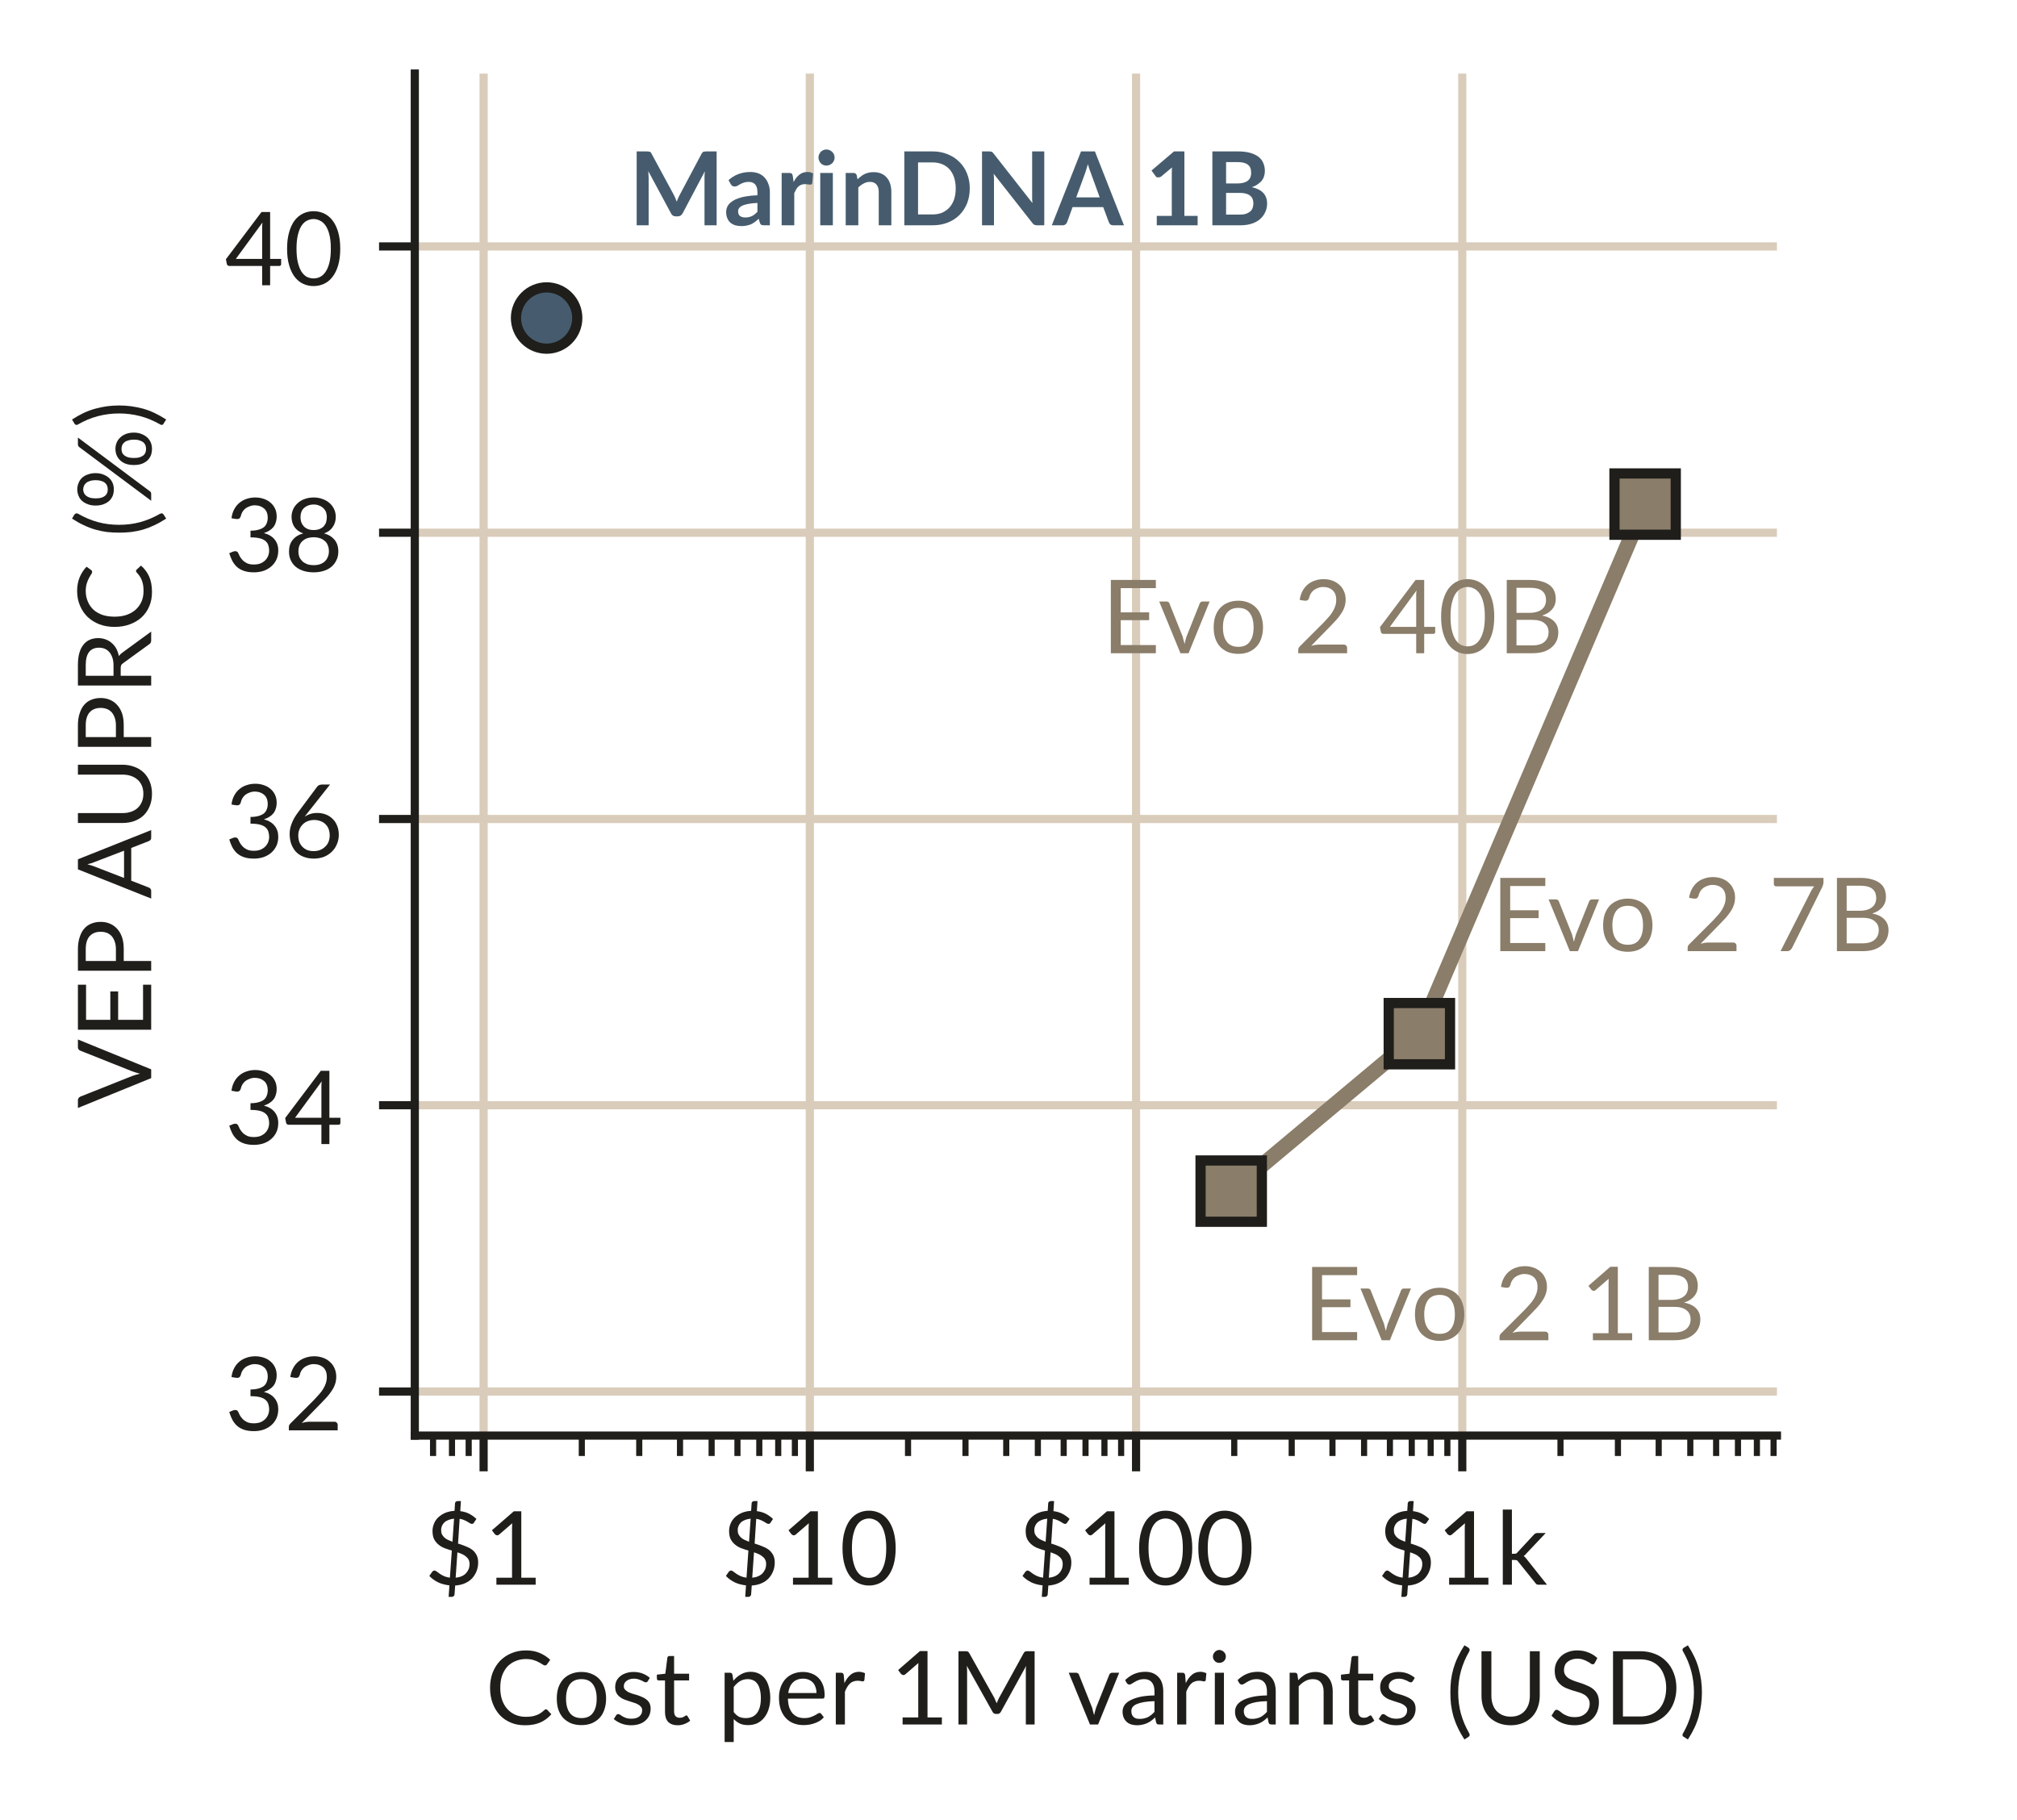
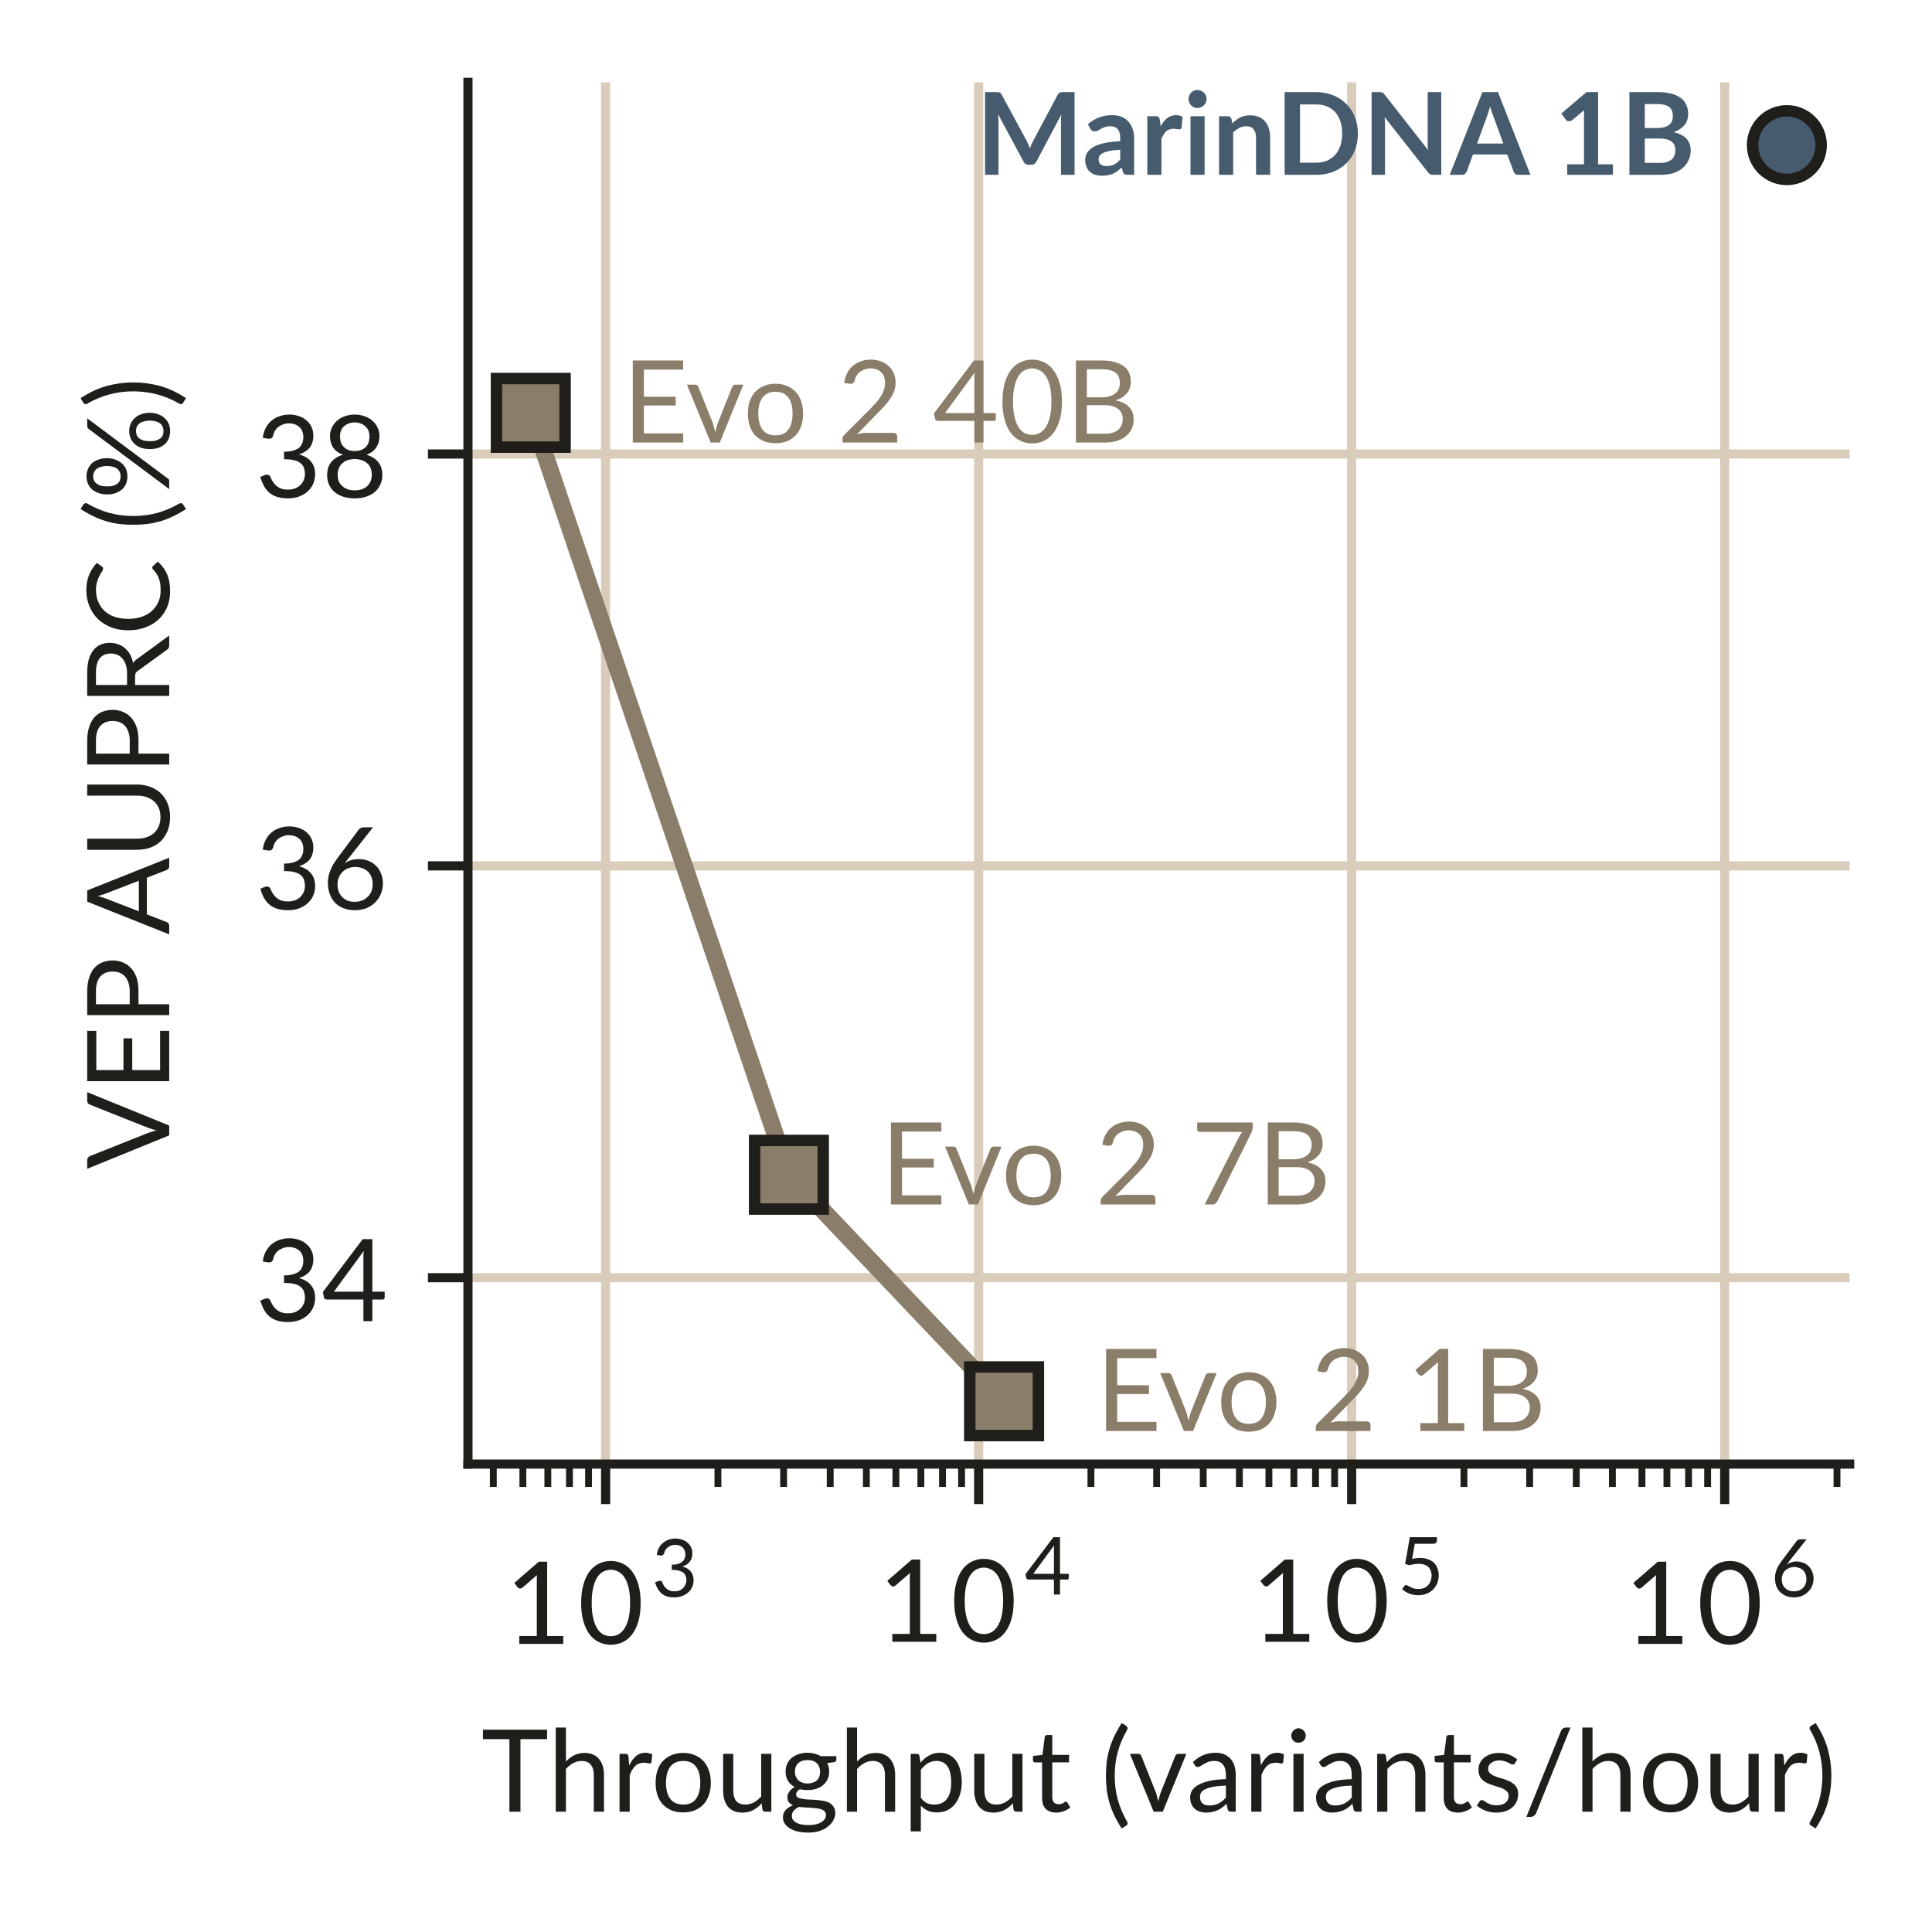
- <svg xmlns="http://www.w3.org/2000/svg" xmlns:xlink="http://www.w3.org/1999/xlink" width="197.434pt" height="178.09pt" viewBox="0 0 197.434 178.09" version="1.1" data-figure-typography="lato-v1" data-figure-render-width="236.92" data-figure-render-scale="1.2" font-family="Lato, sans-serif">
+ <svg xmlns="http://www.w3.org/2000/svg" xmlns:xlink="http://www.w3.org/1999/xlink" width="168.958pt" height="168.036pt" viewBox="0 0 168.958 168.036" version="1.1" data-figure-typography="lato-v1" data-figure-render-width="202.75" data-figure-render-scale="1.2" font-family="Lato, sans-serif">
  <defs>
    <style type="text/css">*{stroke-linejoin: round; stroke-linecap: butt}</style>
  </defs>
  <g id="figure_1">
    <g id="patch_1">
-       <path d="M 0 178.09 L 197.434 178.09 L 197.434 0 L 0 0 L 0 178.09 z " style="fill: none" />
+       <path d="M 0 168.036 L 168.958 168.036 L 168.958 0 L 0 0 L 0 168.036 z " style="fill: none" />
    </g>
    <g id="axes_1">
      <g id="patch_2">
-         <path d="M 40.603 140.533 L 173.936 140.533 L 173.936 7.2 L 40.603 7.2 L 40.603 140.533 z " style="fill: none" />
+         <path d="M 40.925 128.033 L 161.758 128.033 L 161.758 7.2 L 40.925 7.2 L 40.925 128.033 z " style="fill: none" />
      </g>
      <g id="matplotlib.axis_1">
        <g id="xtick_1">
          <g id="line2d_1">
-             <path d="M 47.338 140.533 L 47.338 7.2 " clip-path="url(#p2557525214)" style="fill: none; stroke: #d9ccba; stroke-width: 0.8; stroke-linecap: square" />
+             <path d="M 52.963 128.033 L 52.963 7.2 " clip-path="url(#pd834733d1b)" style="fill: none; stroke: #d9ccba; stroke-width: 0.8; stroke-linecap: square" />
          </g>
          <g id="line2d_2">
            <defs>
              <path id="m4a7fca6842" d="M 0 0 L 0 3.5 " style="stroke: #1f1e1b; stroke-width: 0.8" />
            </defs>
            <g>
-               <use xlink:href="#m4a7fca6842" x="47.338" y="140.533" style="fill: #1f1e1b; stroke: #1f1e1b; stroke-width: 0.8" />
+               <use xlink:href="#m4a7fca6842" x="52.963" y="128.033" style="fill: #1f1e1b; stroke: #1f1e1b; stroke-width: 0.8" />
            </g>
          </g>
          <g id="text_1">
-             <text style="font-size: 10px; font-family: 'Lato', sans-serif; text-anchor: middle; fill: #1f1e1b" x="47.338" y="155.132" transform="rotate(-0 47.3378 155.1318)">$1</text>
+             <g style="fill: #1f1e1b" transform="translate(44.16333 144.4333)">
+               <text>
+                 <tspan x="0" y="-0.675" style="font-size: 10px; font-family: 'Lato', sans-serif; fill: #1f1e1b">1</tspan>
+                 <tspan x="6.362" y="-0.675" style="font-size: 10px; font-family: 'Lato', sans-serif; fill: #1f1e1b">0</tspan>
+                 <tspan x="12.82" y="-4.805" style="font-size: 7px; font-family: 'Lato', sans-serif; fill: #1f1e1b">3</tspan>
+               </text>
+             </g>
          </g>
        </g>
        <g id="xtick_2">
          <g id="line2d_3">
-             <path d="M 79.27 140.533 L 79.27 7.2 " clip-path="url(#p2557525214)" style="fill: none; stroke: #d9ccba; stroke-width: 0.8; stroke-linecap: square" />
+             <path d="M 85.585 128.033 L 85.585 7.2 " clip-path="url(#pd834733d1b)" style="fill: none; stroke: #d9ccba; stroke-width: 0.8; stroke-linecap: square" />
          </g>
          <g id="line2d_4">
            <g>
-               <use xlink:href="#m4a7fca6842" x="79.27" y="140.533" style="fill: #1f1e1b; stroke: #1f1e1b; stroke-width: 0.8" />
+               <use xlink:href="#m4a7fca6842" x="85.585" y="128.033" style="fill: #1f1e1b; stroke: #1f1e1b; stroke-width: 0.8" />
            </g>
          </g>
          <g id="text_2">
-             <text style="font-size: 10px; font-family: 'Lato', sans-serif; text-anchor: middle; fill: #1f1e1b" x="79.27" y="155.132" transform="rotate(-0 79.27028 155.1318)">$10</text>
+             <g style="fill: #1f1e1b" transform="translate(76.78526 144.3333)">
+               <text>
+                 <tspan x="0" y="-0.762" style="font-size: 10px; font-family: 'Lato', sans-serif; fill: #1f1e1b">1</tspan>
+                 <tspan x="6.362" y="-0.762" style="font-size: 10px; font-family: 'Lato', sans-serif; fill: #1f1e1b">0</tspan>
+                 <tspan x="12.82" y="-4.892" style="font-size: 7px; font-family: 'Lato', sans-serif; fill: #1f1e1b">4</tspan>
+               </text>
+             </g>
          </g>
        </g>
        <g id="xtick_3">
          <g id="line2d_5">
-             <path d="M 111.203 140.533 L 111.203 7.2 " clip-path="url(#p2557525214)" style="fill: none; stroke: #d9ccba; stroke-width: 0.8; stroke-linecap: square" />
+             <path d="M 118.207 128.033 L 118.207 7.2 " clip-path="url(#pd834733d1b)" style="fill: none; stroke: #d9ccba; stroke-width: 0.8; stroke-linecap: square" />
          </g>
          <g id="line2d_6">
            <g>
-               <use xlink:href="#m4a7fca6842" x="111.203" y="140.533" style="fill: #1f1e1b; stroke: #1f1e1b; stroke-width: 0.8" />
+               <use xlink:href="#m4a7fca6842" x="118.207" y="128.033" style="fill: #1f1e1b; stroke: #1f1e1b; stroke-width: 0.8" />
            </g>
          </g>
          <g id="text_3">
-             <text style="font-size: 10px; font-family: 'Lato', sans-serif; text-anchor: middle; fill: #1f1e1b" x="111.203" y="155.132" transform="rotate(-0 111.2028 155.1318)">$100</text>
+             <g style="fill: #1f1e1b" transform="translate(109.4072 144.3333)">
+               <text>
+                 <tspan x="0" y="-0.762" style="font-size: 10px; font-family: 'Lato', sans-serif; fill: #1f1e1b">1</tspan>
+                 <tspan x="6.362" y="-0.762" style="font-size: 10px; font-family: 'Lato', sans-serif; fill: #1f1e1b">0</tspan>
+                 <tspan x="12.82" y="-4.892" style="font-size: 7px; font-family: 'Lato', sans-serif; fill: #1f1e1b">5</tspan>
+               </text>
+             </g>
          </g>
        </g>
        <g id="xtick_4">
          <g id="line2d_7">
-             <path d="M 143.135 140.533 L 143.135 7.2 " clip-path="url(#p2557525214)" style="fill: none; stroke: #d9ccba; stroke-width: 0.8; stroke-linecap: square" />
+             <path d="M 150.829 128.033 L 150.829 7.2 " clip-path="url(#pd834733d1b)" style="fill: none; stroke: #d9ccba; stroke-width: 0.8; stroke-linecap: square" />
          </g>
          <g id="line2d_8">
            <g>
-               <use xlink:href="#m4a7fca6842" x="143.135" y="140.533" style="fill: #1f1e1b; stroke: #1f1e1b; stroke-width: 0.8" />
+               <use xlink:href="#m4a7fca6842" x="150.829" y="128.033" style="fill: #1f1e1b; stroke: #1f1e1b; stroke-width: 0.8" />
            </g>
          </g>
          <g id="text_4">
-             <text style="font-size: 10px; font-family: 'Lato', sans-serif; text-anchor: middle; fill: #1f1e1b" x="143.135" y="155.132" transform="rotate(-0 143.1352 155.1318)">$1k</text>
+             <g style="fill: #1f1e1b" transform="translate(142.0291 144.4333)">
+               <text>
+                 <tspan x="0" y="-0.675" style="font-size: 10px; font-family: 'Lato', sans-serif; fill: #1f1e1b">1</tspan>
+                 <tspan x="6.362" y="-0.675" style="font-size: 10px; font-family: 'Lato', sans-serif; fill: #1f1e1b">0</tspan>
+                 <tspan x="12.82" y="-4.805" style="font-size: 7px; font-family: 'Lato', sans-serif; fill: #1f1e1b">6</tspan>
+               </text>
+             </g>
          </g>
        </g>
        <g id="xtick_5">
          <g id="line2d_9">
            <defs>
              <path id="m7832bfcce1" d="M 0 0 L 0 2 " style="stroke: #1f1e1b; stroke-width: 0.6" />
            </defs>
            <g>
-               <use xlink:href="#m7832bfcce1" x="42.391" y="140.533" style="fill: #1f1e1b; stroke: #1f1e1b; stroke-width: 0.6" />
+               <use xlink:href="#m7832bfcce1" x="43.143" y="128.033" style="fill: #1f1e1b; stroke: #1f1e1b; stroke-width: 0.6" />
            </g>
          </g>
        </g>
        <g id="xtick_6">
          <g id="line2d_10">
            <g>
-               <use xlink:href="#m7832bfcce1" x="44.243" y="140.533" style="fill: #1f1e1b; stroke: #1f1e1b; stroke-width: 0.6" />
+               <use xlink:href="#m7832bfcce1" x="45.726" y="128.033" style="fill: #1f1e1b; stroke: #1f1e1b; stroke-width: 0.6" />
            </g>
          </g>
        </g>
        <g id="xtick_7">
          <g id="line2d_11">
            <g>
-               <use xlink:href="#m7832bfcce1" x="45.877" y="140.533" style="fill: #1f1e1b; stroke: #1f1e1b; stroke-width: 0.6" />
+               <use xlink:href="#m7832bfcce1" x="47.91" y="128.033" style="fill: #1f1e1b; stroke: #1f1e1b; stroke-width: 0.6" />
            </g>
          </g>
        </g>
        <g id="xtick_8">
          <g id="line2d_12">
            <g>
-               <use xlink:href="#m7832bfcce1" x="56.95" y="140.533" style="fill: #1f1e1b; stroke: #1f1e1b; stroke-width: 0.6" />
+               <use xlink:href="#m7832bfcce1" x="49.802" y="128.033" style="fill: #1f1e1b; stroke: #1f1e1b; stroke-width: 0.6" />
            </g>
          </g>
        </g>
        <g id="xtick_9">
          <g id="line2d_13">
            <g>
-               <use xlink:href="#m7832bfcce1" x="62.573" y="140.533" style="fill: #1f1e1b; stroke: #1f1e1b; stroke-width: 0.6" />
+               <use xlink:href="#m7832bfcce1" x="51.471" y="128.033" style="fill: #1f1e1b; stroke: #1f1e1b; stroke-width: 0.6" />
            </g>
          </g>
        </g>
        <g id="xtick_10">
          <g id="line2d_14">
            <g>
-               <use xlink:href="#m7832bfcce1" x="66.563" y="140.533" style="fill: #1f1e1b; stroke: #1f1e1b; stroke-width: 0.6" />
+               <use xlink:href="#m7832bfcce1" x="62.784" y="128.033" style="fill: #1f1e1b; stroke: #1f1e1b; stroke-width: 0.6" />
            </g>
          </g>
        </g>
        <g id="xtick_11">
          <g id="line2d_15">
            <g>
-               <use xlink:href="#m7832bfcce1" x="69.658" y="140.533" style="fill: #1f1e1b; stroke: #1f1e1b; stroke-width: 0.6" />
+               <use xlink:href="#m7832bfcce1" x="68.528" y="128.033" style="fill: #1f1e1b; stroke: #1f1e1b; stroke-width: 0.6" />
            </g>
          </g>
        </g>
        <g id="xtick_12">
          <g id="line2d_16">
            <g>
-               <use xlink:href="#m7832bfcce1" x="72.186" y="140.533" style="fill: #1f1e1b; stroke: #1f1e1b; stroke-width: 0.6" />
+               <use xlink:href="#m7832bfcce1" x="72.604" y="128.033" style="fill: #1f1e1b; stroke: #1f1e1b; stroke-width: 0.6" />
            </g>
          </g>
        </g>
        <g id="xtick_13">
          <g id="line2d_17">
            <g>
-               <use xlink:href="#m7832bfcce1" x="74.324" y="140.533" style="fill: #1f1e1b; stroke: #1f1e1b; stroke-width: 0.6" />
+               <use xlink:href="#m7832bfcce1" x="75.765" y="128.033" style="fill: #1f1e1b; stroke: #1f1e1b; stroke-width: 0.6" />
            </g>
          </g>
        </g>
        <g id="xtick_14">
          <g id="line2d_18">
            <g>
-               <use xlink:href="#m7832bfcce1" x="76.176" y="140.533" style="fill: #1f1e1b; stroke: #1f1e1b; stroke-width: 0.6" />
+               <use xlink:href="#m7832bfcce1" x="78.348" y="128.033" style="fill: #1f1e1b; stroke: #1f1e1b; stroke-width: 0.6" />
            </g>
          </g>
        </g>
        <g id="xtick_15">
          <g id="line2d_19">
            <g>
-               <use xlink:href="#m7832bfcce1" x="77.809" y="140.533" style="fill: #1f1e1b; stroke: #1f1e1b; stroke-width: 0.6" />
+               <use xlink:href="#m7832bfcce1" x="80.532" y="128.033" style="fill: #1f1e1b; stroke: #1f1e1b; stroke-width: 0.6" />
            </g>
          </g>
        </g>
        <g id="xtick_16">
          <g id="line2d_20">
            <g>
-               <use xlink:href="#m7832bfcce1" x="88.883" y="140.533" style="fill: #1f1e1b; stroke: #1f1e1b; stroke-width: 0.6" />
+               <use xlink:href="#m7832bfcce1" x="82.424" y="128.033" style="fill: #1f1e1b; stroke: #1f1e1b; stroke-width: 0.6" />
            </g>
          </g>
        </g>
        <g id="xtick_17">
          <g id="line2d_21">
            <g>
-               <use xlink:href="#m7832bfcce1" x="94.506" y="140.533" style="fill: #1f1e1b; stroke: #1f1e1b; stroke-width: 0.6" />
+               <use xlink:href="#m7832bfcce1" x="84.093" y="128.033" style="fill: #1f1e1b; stroke: #1f1e1b; stroke-width: 0.6" />
            </g>
          </g>
        </g>
        <g id="xtick_18">
          <g id="line2d_22">
            <g>
-               <use xlink:href="#m7832bfcce1" x="98.496" y="140.533" style="fill: #1f1e1b; stroke: #1f1e1b; stroke-width: 0.6" />
+               <use xlink:href="#m7832bfcce1" x="95.405" y="128.033" style="fill: #1f1e1b; stroke: #1f1e1b; stroke-width: 0.6" />
            </g>
          </g>
        </g>
        <g id="xtick_19">
          <g id="line2d_23">
            <g>
-               <use xlink:href="#m7832bfcce1" x="101.59" y="140.533" style="fill: #1f1e1b; stroke: #1f1e1b; stroke-width: 0.6" />
+               <use xlink:href="#m7832bfcce1" x="101.15" y="128.033" style="fill: #1f1e1b; stroke: #1f1e1b; stroke-width: 0.6" />
            </g>
          </g>
        </g>
        <g id="xtick_20">
          <g id="line2d_24">
            <g>
-               <use xlink:href="#m7832bfcce1" x="104.119" y="140.533" style="fill: #1f1e1b; stroke: #1f1e1b; stroke-width: 0.6" />
+               <use xlink:href="#m7832bfcce1" x="105.226" y="128.033" style="fill: #1f1e1b; stroke: #1f1e1b; stroke-width: 0.6" />
            </g>
          </g>
        </g>
        <g id="xtick_21">
          <g id="line2d_25">
            <g>
-               <use xlink:href="#m7832bfcce1" x="106.256" y="140.533" style="fill: #1f1e1b; stroke: #1f1e1b; stroke-width: 0.6" />
+               <use xlink:href="#m7832bfcce1" x="108.387" y="128.033" style="fill: #1f1e1b; stroke: #1f1e1b; stroke-width: 0.6" />
            </g>
          </g>
        </g>
        <g id="xtick_22">
          <g id="line2d_26">
            <g>
-               <use xlink:href="#m7832bfcce1" x="108.108" y="140.533" style="fill: #1f1e1b; stroke: #1f1e1b; stroke-width: 0.6" />
+               <use xlink:href="#m7832bfcce1" x="110.97" y="128.033" style="fill: #1f1e1b; stroke: #1f1e1b; stroke-width: 0.6" />
            </g>
          </g>
        </g>
        <g id="xtick_23">
          <g id="line2d_27">
            <g>
-               <use xlink:href="#m7832bfcce1" x="109.742" y="140.533" style="fill: #1f1e1b; stroke: #1f1e1b; stroke-width: 0.6" />
+               <use xlink:href="#m7832bfcce1" x="113.154" y="128.033" style="fill: #1f1e1b; stroke: #1f1e1b; stroke-width: 0.6" />
            </g>
          </g>
        </g>
        <g id="xtick_24">
          <g id="line2d_28">
            <g>
-               <use xlink:href="#m7832bfcce1" x="120.815" y="140.533" style="fill: #1f1e1b; stroke: #1f1e1b; stroke-width: 0.6" />
+               <use xlink:href="#m7832bfcce1" x="115.046" y="128.033" style="fill: #1f1e1b; stroke: #1f1e1b; stroke-width: 0.6" />
            </g>
          </g>
        </g>
        <g id="xtick_25">
          <g id="line2d_29">
            <g>
-               <use xlink:href="#m7832bfcce1" x="126.438" y="140.533" style="fill: #1f1e1b; stroke: #1f1e1b; stroke-width: 0.6" />
+               <use xlink:href="#m7832bfcce1" x="116.715" y="128.033" style="fill: #1f1e1b; stroke: #1f1e1b; stroke-width: 0.6" />
            </g>
          </g>
        </g>
        <g id="xtick_26">
          <g id="line2d_30">
            <g>
-               <use xlink:href="#m7832bfcce1" x="130.428" y="140.533" style="fill: #1f1e1b; stroke: #1f1e1b; stroke-width: 0.6" />
+               <use xlink:href="#m7832bfcce1" x="128.027" y="128.033" style="fill: #1f1e1b; stroke: #1f1e1b; stroke-width: 0.6" />
            </g>
          </g>
        </g>
        <g id="xtick_27">
          <g id="line2d_31">
            <g>
-               <use xlink:href="#m7832bfcce1" x="133.523" y="140.533" style="fill: #1f1e1b; stroke: #1f1e1b; stroke-width: 0.6" />
+               <use xlink:href="#m7832bfcce1" x="133.772" y="128.033" style="fill: #1f1e1b; stroke: #1f1e1b; stroke-width: 0.6" />
            </g>
          </g>
        </g>
        <g id="xtick_28">
          <g id="line2d_32">
            <g>
-               <use xlink:href="#m7832bfcce1" x="136.051" y="140.533" style="fill: #1f1e1b; stroke: #1f1e1b; stroke-width: 0.6" />
+               <use xlink:href="#m7832bfcce1" x="137.848" y="128.033" style="fill: #1f1e1b; stroke: #1f1e1b; stroke-width: 0.6" />
            </g>
          </g>
        </g>
        <g id="xtick_29">
          <g id="line2d_33">
            <g>
-               <use xlink:href="#m7832bfcce1" x="138.189" y="140.533" style="fill: #1f1e1b; stroke: #1f1e1b; stroke-width: 0.6" />
+               <use xlink:href="#m7832bfcce1" x="141.009" y="128.033" style="fill: #1f1e1b; stroke: #1f1e1b; stroke-width: 0.6" />
            </g>
          </g>
        </g>
        <g id="xtick_30">
          <g id="line2d_34">
            <g>
-               <use xlink:href="#m7832bfcce1" x="140.041" y="140.533" style="fill: #1f1e1b; stroke: #1f1e1b; stroke-width: 0.6" />
+               <use xlink:href="#m7832bfcce1" x="143.592" y="128.033" style="fill: #1f1e1b; stroke: #1f1e1b; stroke-width: 0.6" />
            </g>
          </g>
        </g>
        <g id="xtick_31">
          <g id="line2d_35">
            <g>
-               <use xlink:href="#m7832bfcce1" x="141.674" y="140.533" style="fill: #1f1e1b; stroke: #1f1e1b; stroke-width: 0.6" />
+               <use xlink:href="#m7832bfcce1" x="145.776" y="128.033" style="fill: #1f1e1b; stroke: #1f1e1b; stroke-width: 0.6" />
            </g>
          </g>
        </g>
        <g id="xtick_32">
          <g id="line2d_36">
            <g>
-               <use xlink:href="#m7832bfcce1" x="152.748" y="140.533" style="fill: #1f1e1b; stroke: #1f1e1b; stroke-width: 0.6" />
+               <use xlink:href="#m7832bfcce1" x="147.668" y="128.033" style="fill: #1f1e1b; stroke: #1f1e1b; stroke-width: 0.6" />
            </g>
          </g>
        </g>
        <g id="xtick_33">
          <g id="line2d_37">
            <g>
-               <use xlink:href="#m7832bfcce1" x="158.371" y="140.533" style="fill: #1f1e1b; stroke: #1f1e1b; stroke-width: 0.6" />
+               <use xlink:href="#m7832bfcce1" x="149.336" y="128.033" style="fill: #1f1e1b; stroke: #1f1e1b; stroke-width: 0.6" />
            </g>
          </g>
        </g>
        <g id="xtick_34">
          <g id="line2d_38">
            <g>
-               <use xlink:href="#m7832bfcce1" x="162.361" y="140.533" style="fill: #1f1e1b; stroke: #1f1e1b; stroke-width: 0.6" />
-             </g>
-           </g>
-         </g>
-         <g id="xtick_35">
-           <g id="line2d_39">
-             <g>
-               <use xlink:href="#m7832bfcce1" x="165.455" y="140.533" style="fill: #1f1e1b; stroke: #1f1e1b; stroke-width: 0.6" />
-             </g>
-           </g>
-         </g>
-         <g id="xtick_36">
-           <g id="line2d_40">
-             <g>
-               <use xlink:href="#m7832bfcce1" x="167.984" y="140.533" style="fill: #1f1e1b; stroke: #1f1e1b; stroke-width: 0.6" />
-             </g>
-           </g>
-         </g>
-         <g id="xtick_37">
-           <g id="line2d_41">
-             <g>
-               <use xlink:href="#m7832bfcce1" x="170.121" y="140.533" style="fill: #1f1e1b; stroke: #1f1e1b; stroke-width: 0.6" />
-             </g>
-           </g>
-         </g>
-         <g id="xtick_38">
-           <g id="line2d_42">
-             <g>
-               <use xlink:href="#m7832bfcce1" x="171.973" y="140.533" style="fill: #1f1e1b; stroke: #1f1e1b; stroke-width: 0.6" />
-             </g>
-           </g>
-         </g>
-         <g id="xtick_39">
-           <g id="line2d_43">
-             <g>
-               <use xlink:href="#m7832bfcce1" x="173.607" y="140.533" style="fill: #1f1e1b; stroke: #1f1e1b; stroke-width: 0.6" />
+               <use xlink:href="#m7832bfcce1" x="160.649" y="128.033" style="fill: #1f1e1b; stroke: #1f1e1b; stroke-width: 0.6" />
            </g>
          </g>
        </g>
        <g id="text_5">
-           <text style="font-size: 10px; font-family: 'Lato', sans-serif; text-anchor: middle; fill: #1f1e1b" x="107.27" y="168.81" transform="rotate(-0 107.2698 168.8099)">Cost per 1M variants (USD)</text>
+           <text style="font-size: 10px; font-family: 'Lato', sans-serif; text-anchor: middle; fill: #1f1e1b" x="101.342" y="158.434" transform="rotate(-0 101.3417 158.4341)">Throughput (variants/hour)</text>
        </g>
      </g>
      <g id="matplotlib.axis_2">
        <g id="ytick_1">
-           <g id="line2d_44">
-             <path d="M 40.603 136.218 L 173.936 136.218 " clip-path="url(#p2557525214)" style="fill: none; stroke: #d9ccba; stroke-width: 0.8; stroke-linecap: square" />
-           </g>
-           <g id="line2d_45">
+           <g id="line2d_39">
+             <path d="M 40.925 111.736 L 161.758 111.736 " clip-path="url(#pd834733d1b)" style="fill: none; stroke: #d9ccba; stroke-width: 0.8; stroke-linecap: square" />
+           </g>
+           <g id="line2d_40">
            <defs>
              <path id="m47b9c9d5c8" d="M 0 0 L -3.5 0 " style="stroke: #1f1e1b; stroke-width: 0.8" />
            </defs>
            <g>
-               <use xlink:href="#m47b9c9d5c8" x="40.603" y="136.218" style="fill: #1f1e1b; stroke: #1f1e1b; stroke-width: 0.8" />
+               <use xlink:href="#m47b9c9d5c8" x="40.925" y="111.736" style="fill: #1f1e1b; stroke: #1f1e1b; stroke-width: 0.8" />
            </g>
          </g>
          <g id="text_6">
-             <text style="font-size: 10px; font-family: 'Lato', sans-serif; text-anchor: end; fill: #1f1e1b" x="33.603" y="140.017" transform="rotate(-0 33.60312 140.017)">32</text>
+             <text style="font-size: 10px; font-family: 'Lato', sans-serif; text-anchor: end; fill: #1f1e1b" x="33.925" y="115.535" transform="rotate(-0 33.925 115.535)">34</text>
          </g>
        </g>
        <g id="ytick_2">
-           <g id="line2d_46">
-             <path d="M 40.603 108.195 L 173.936 108.195 " clip-path="url(#p2557525214)" style="fill: none; stroke: #d9ccba; stroke-width: 0.8; stroke-linecap: square" />
-           </g>
-           <g id="line2d_47">
-             <g>
-               <use xlink:href="#m47b9c9d5c8" x="40.603" y="108.195" style="fill: #1f1e1b; stroke: #1f1e1b; stroke-width: 0.8" />
+           <g id="line2d_41">
+             <path d="M 40.925 75.72 L 161.758 75.72 " clip-path="url(#pd834733d1b)" style="fill: none; stroke: #d9ccba; stroke-width: 0.8; stroke-linecap: square" />
+           </g>
+           <g id="line2d_42">
+             <g>
+               <use xlink:href="#m47b9c9d5c8" x="40.925" y="75.72" style="fill: #1f1e1b; stroke: #1f1e1b; stroke-width: 0.8" />
            </g>
          </g>
          <g id="text_7">
-             <text style="font-size: 10px; font-family: 'Lato', sans-serif; text-anchor: end; fill: #1f1e1b" x="33.603" y="111.994" transform="rotate(-0 33.60312 111.994)">34</text>
+             <text style="font-size: 10px; font-family: 'Lato', sans-serif; text-anchor: end; fill: #1f1e1b" x="33.925" y="79.519" transform="rotate(-0 33.925 79.51907)">36</text>
          </g>
        </g>
        <g id="ytick_3">
-           <g id="line2d_48">
-             <path d="M 40.603 80.172 L 173.936 80.172 " clip-path="url(#p2557525214)" style="fill: none; stroke: #d9ccba; stroke-width: 0.8; stroke-linecap: square" />
-           </g>
-           <g id="line2d_49">
-             <g>
-               <use xlink:href="#m47b9c9d5c8" x="40.603" y="80.172" style="fill: #1f1e1b; stroke: #1f1e1b; stroke-width: 0.8" />
+           <g id="line2d_43">
+             <path d="M 40.925 39.704 L 161.758 39.704 " clip-path="url(#pd834733d1b)" style="fill: none; stroke: #d9ccba; stroke-width: 0.8; stroke-linecap: square" />
+           </g>
+           <g id="line2d_44">
+             <g>
+               <use xlink:href="#m47b9c9d5c8" x="40.925" y="39.704" style="fill: #1f1e1b; stroke: #1f1e1b; stroke-width: 0.8" />
            </g>
          </g>
          <g id="text_8">
-             <text style="font-size: 10px; font-family: 'Lato', sans-serif; text-anchor: end; fill: #1f1e1b" x="33.603" y="83.971" transform="rotate(-0 33.60312 83.97106)">36</text>
-           </g>
-         </g>
-         <g id="ytick_4">
-           <g id="line2d_50">
-             <path d="M 40.603 52.149 L 173.936 52.149 " clip-path="url(#p2557525214)" style="fill: none; stroke: #d9ccba; stroke-width: 0.8; stroke-linecap: square" />
-           </g>
-           <g id="line2d_51">
-             <g>
-               <use xlink:href="#m47b9c9d5c8" x="40.603" y="52.149" style="fill: #1f1e1b; stroke: #1f1e1b; stroke-width: 0.8" />
-             </g>
-           </g>
-           <g id="text_9">
-             <text style="font-size: 10px; font-family: 'Lato', sans-serif; text-anchor: end; fill: #1f1e1b" x="33.603" y="55.948" transform="rotate(-0 33.60312 55.94808)">38</text>
-           </g>
-         </g>
-         <g id="ytick_5">
-           <g id="line2d_52">
-             <path d="M 40.603 24.126 L 173.936 24.126 " clip-path="url(#p2557525214)" style="fill: none; stroke: #d9ccba; stroke-width: 0.8; stroke-linecap: square" />
-           </g>
-           <g id="line2d_53">
-             <g>
-               <use xlink:href="#m47b9c9d5c8" x="40.603" y="24.126" style="fill: #1f1e1b; stroke: #1f1e1b; stroke-width: 0.8" />
-             </g>
-           </g>
-           <g id="text_10">
-             <text style="font-size: 10px; font-family: 'Lato', sans-serif; text-anchor: end; fill: #1f1e1b" x="33.603" y="27.925" transform="rotate(-0 33.60312 27.9251)">40</text>
-           </g>
-         </g>
-         <g id="text_11">
-           <text style="font-size: 10px; font-family: 'Lato', sans-serif; text-anchor: middle; fill: #1f1e1b" x="14.798" y="73.867" transform="rotate(-90 14.79844 73.86667)">VEP AUPRC (%)</text>
-         </g>
-       </g>
-       <g id="line2d_54">
-         <path d="M 120.516 116.602 L 138.935 101.189 L 161.033 49.347 " clip-path="url(#p2557525214)" style="fill: none; stroke: #8a7d69; stroke-width: 1.5; stroke-linecap: square" />
+             <text style="font-size: 10px; font-family: 'Lato', sans-serif; text-anchor: end; fill: #1f1e1b" x="33.925" y="43.503" transform="rotate(-0 33.925 43.50317)">38</text>
+           </g>
+         </g>
+         <g id="text_9">
+           <text style="font-size: 10px; font-family: 'Lato', sans-serif; text-anchor: middle; fill: #1f1e1b" x="14.798" y="67.617" transform="rotate(-90 14.79766 67.61667)">VEP AUPRC (%)</text>
+         </g>
+       </g>
+       <g id="line2d_45">
+         <path d="M 87.81 122.541 L 68.993 102.732 L 46.417 36.103 " clip-path="url(#pd834733d1b)" style="fill: none; stroke: #8a7d69; stroke-width: 1.5; stroke-linecap: square" />
        <defs>
          <path id="mf5dfd35de9" d="M -3 3 L 3 3 L 3 -3 L -3 -3 z " style="stroke: #1f1e1b; stroke-linejoin: miter" />
        </defs>
-         <g clip-path="url(#p2557525214)">
-           <use xlink:href="#mf5dfd35de9" x="120.516" y="116.602" style="fill: #8a7d69; stroke: #1f1e1b; stroke-linejoin: miter" />
-           <use xlink:href="#mf5dfd35de9" x="138.935" y="101.189" style="fill: #8a7d69; stroke: #1f1e1b; stroke-linejoin: miter" />
-           <use xlink:href="#mf5dfd35de9" x="161.033" y="49.347" style="fill: #8a7d69; stroke: #1f1e1b; stroke-linejoin: miter" />
+         <g clip-path="url(#pd834733d1b)">
+           <use xlink:href="#mf5dfd35de9" x="87.81" y="122.541" style="fill: #8a7d69; stroke: #1f1e1b; stroke-linejoin: miter" />
+           <use xlink:href="#mf5dfd35de9" x="68.993" y="102.732" style="fill: #8a7d69; stroke: #1f1e1b; stroke-linejoin: miter" />
+           <use xlink:href="#mf5dfd35de9" x="46.417" y="36.103" style="fill: #8a7d69; stroke: #1f1e1b; stroke-linejoin: miter" />
        </g>
      </g>
      <g id="patch_3">
-         <path d="M 40.603 140.533 L 40.603 7.2 " style="fill: none; stroke: #1f1e1b; stroke-width: 0.8; stroke-linejoin: miter; stroke-linecap: square" />
+         <path d="M 40.925 128.033 L 40.925 7.2 " style="fill: none; stroke: #1f1e1b; stroke-width: 0.8; stroke-linejoin: miter; stroke-linecap: square" />
      </g>
      <g id="patch_4">
-         <path d="M 40.603 140.533 L 173.936 140.533 " style="fill: none; stroke: #1f1e1b; stroke-width: 0.8; stroke-linejoin: miter; stroke-linecap: square" />
-       </g>
-       <g id="line2d_55">
+         <path d="M 40.925 128.033 L 161.758 128.033 " style="fill: none; stroke: #1f1e1b; stroke-width: 0.8; stroke-linejoin: miter; stroke-linecap: square" />
+       </g>
+       <g id="line2d_46">
        <defs>
          <path id="m09870d41fc" d="M 0 3 C 0.796 3 1.559 2.684 2.121 2.121 C 2.684 1.559 3 0.796 3 0 C 3 -0.796 2.684 -1.559 2.121 -2.121 C 1.559 -2.684 0.796 -3 0 -3 C -0.796 -3 -1.559 -2.684 -2.121 -2.121 C -2.684 -1.559 -3 -0.796 -3 0 C -3 0.796 -2.684 1.559 -2.121 2.121 C -1.559 2.684 -0.796 3 0 3 z " style="stroke: #1f1e1b" />
        </defs>
-         <g clip-path="url(#p2557525214)">
-           <use xlink:href="#m09870d41fc" x="53.506" y="31.132" style="fill: #465c6e; stroke: #1f1e1b" />
-         </g>
+         <g clip-path="url(#pd834733d1b)">
+           <use xlink:href="#m09870d41fc" x="156.266" y="12.692" style="fill: #465c6e; stroke: #1f1e1b" />
+         </g>
+       </g>
+       <g id="text_10">
+         <text style="font-weight: 700; font-size: 10px; font-family: 'Lato', sans-serif; text-anchor: end; fill: #465c6e" x="148.266" y="15.29" transform="rotate(-0 148.2659 15.29047)">MarinDNA 1B</text>
+       </g>
+       <g id="text_11">
+         <text style="font-size: 10px; font-family: 'Lato', sans-serif; text-anchor: start; fill: #8a7d69" x="95.81" y="125.139" transform="rotate(-0 95.80963 125.1386)">Evo 2 1B</text>
      </g>
      <g id="text_12">
-         <text style="font-weight: 700; font-size: 10px; font-family: 'Lato', sans-serif; text-anchor: start; fill: #465c6e" x="61.506" y="22.052" transform="rotate(-0 61.50635 22.05194)">MarinDNA 1B</text>
+         <text style="font-size: 10px; font-family: 'Lato', sans-serif; text-anchor: start; fill: #8a7d69" x="76.993" y="105.33" transform="rotate(-0 76.9925 105.3298)">Evo 2 7B</text>
      </g>
      <g id="text_13">
-         <text style="font-size: 10px; font-family: 'Lato', sans-serif; text-anchor: start; fill: #8a7d69" x="127.516" y="131.2" transform="rotate(-0 127.5161 131.2001)">Evo 2 1B</text>
-       </g>
-       <g id="text_14">
-         <text style="font-size: 10px; font-family: 'Lato', sans-serif; text-anchor: start; fill: #8a7d69" x="145.935" y="93.109" transform="rotate(-0 145.9353 93.10938)">Evo 2 7B</text>
-       </g>
-       <g id="text_15">
-         <text style="font-size: 10px; font-family: 'Lato', sans-serif; text-anchor: end; fill: #8a7d69" x="153.033" y="63.945" transform="rotate(-0 153.0332 63.945)">Evo 2 40B</text>
+         <text style="font-size: 10px; font-family: 'Lato', sans-serif; text-anchor: start; fill: #8a7d69" x="54.417" y="38.7" transform="rotate(-0 54.41742 38.70041)">Evo 2 40B</text>
      </g>
    </g>
  </g>
  <defs>
-     <clipPath id="p2557525214">
-       <rect x="40.603" y="7.2" width="133.333" height="133.333" />
+     <clipPath id="pd834733d1b">
+       <rect x="40.925" y="7.2" width="120.833" height="120.833" />
    </clipPath>
  </defs>
</svg>
